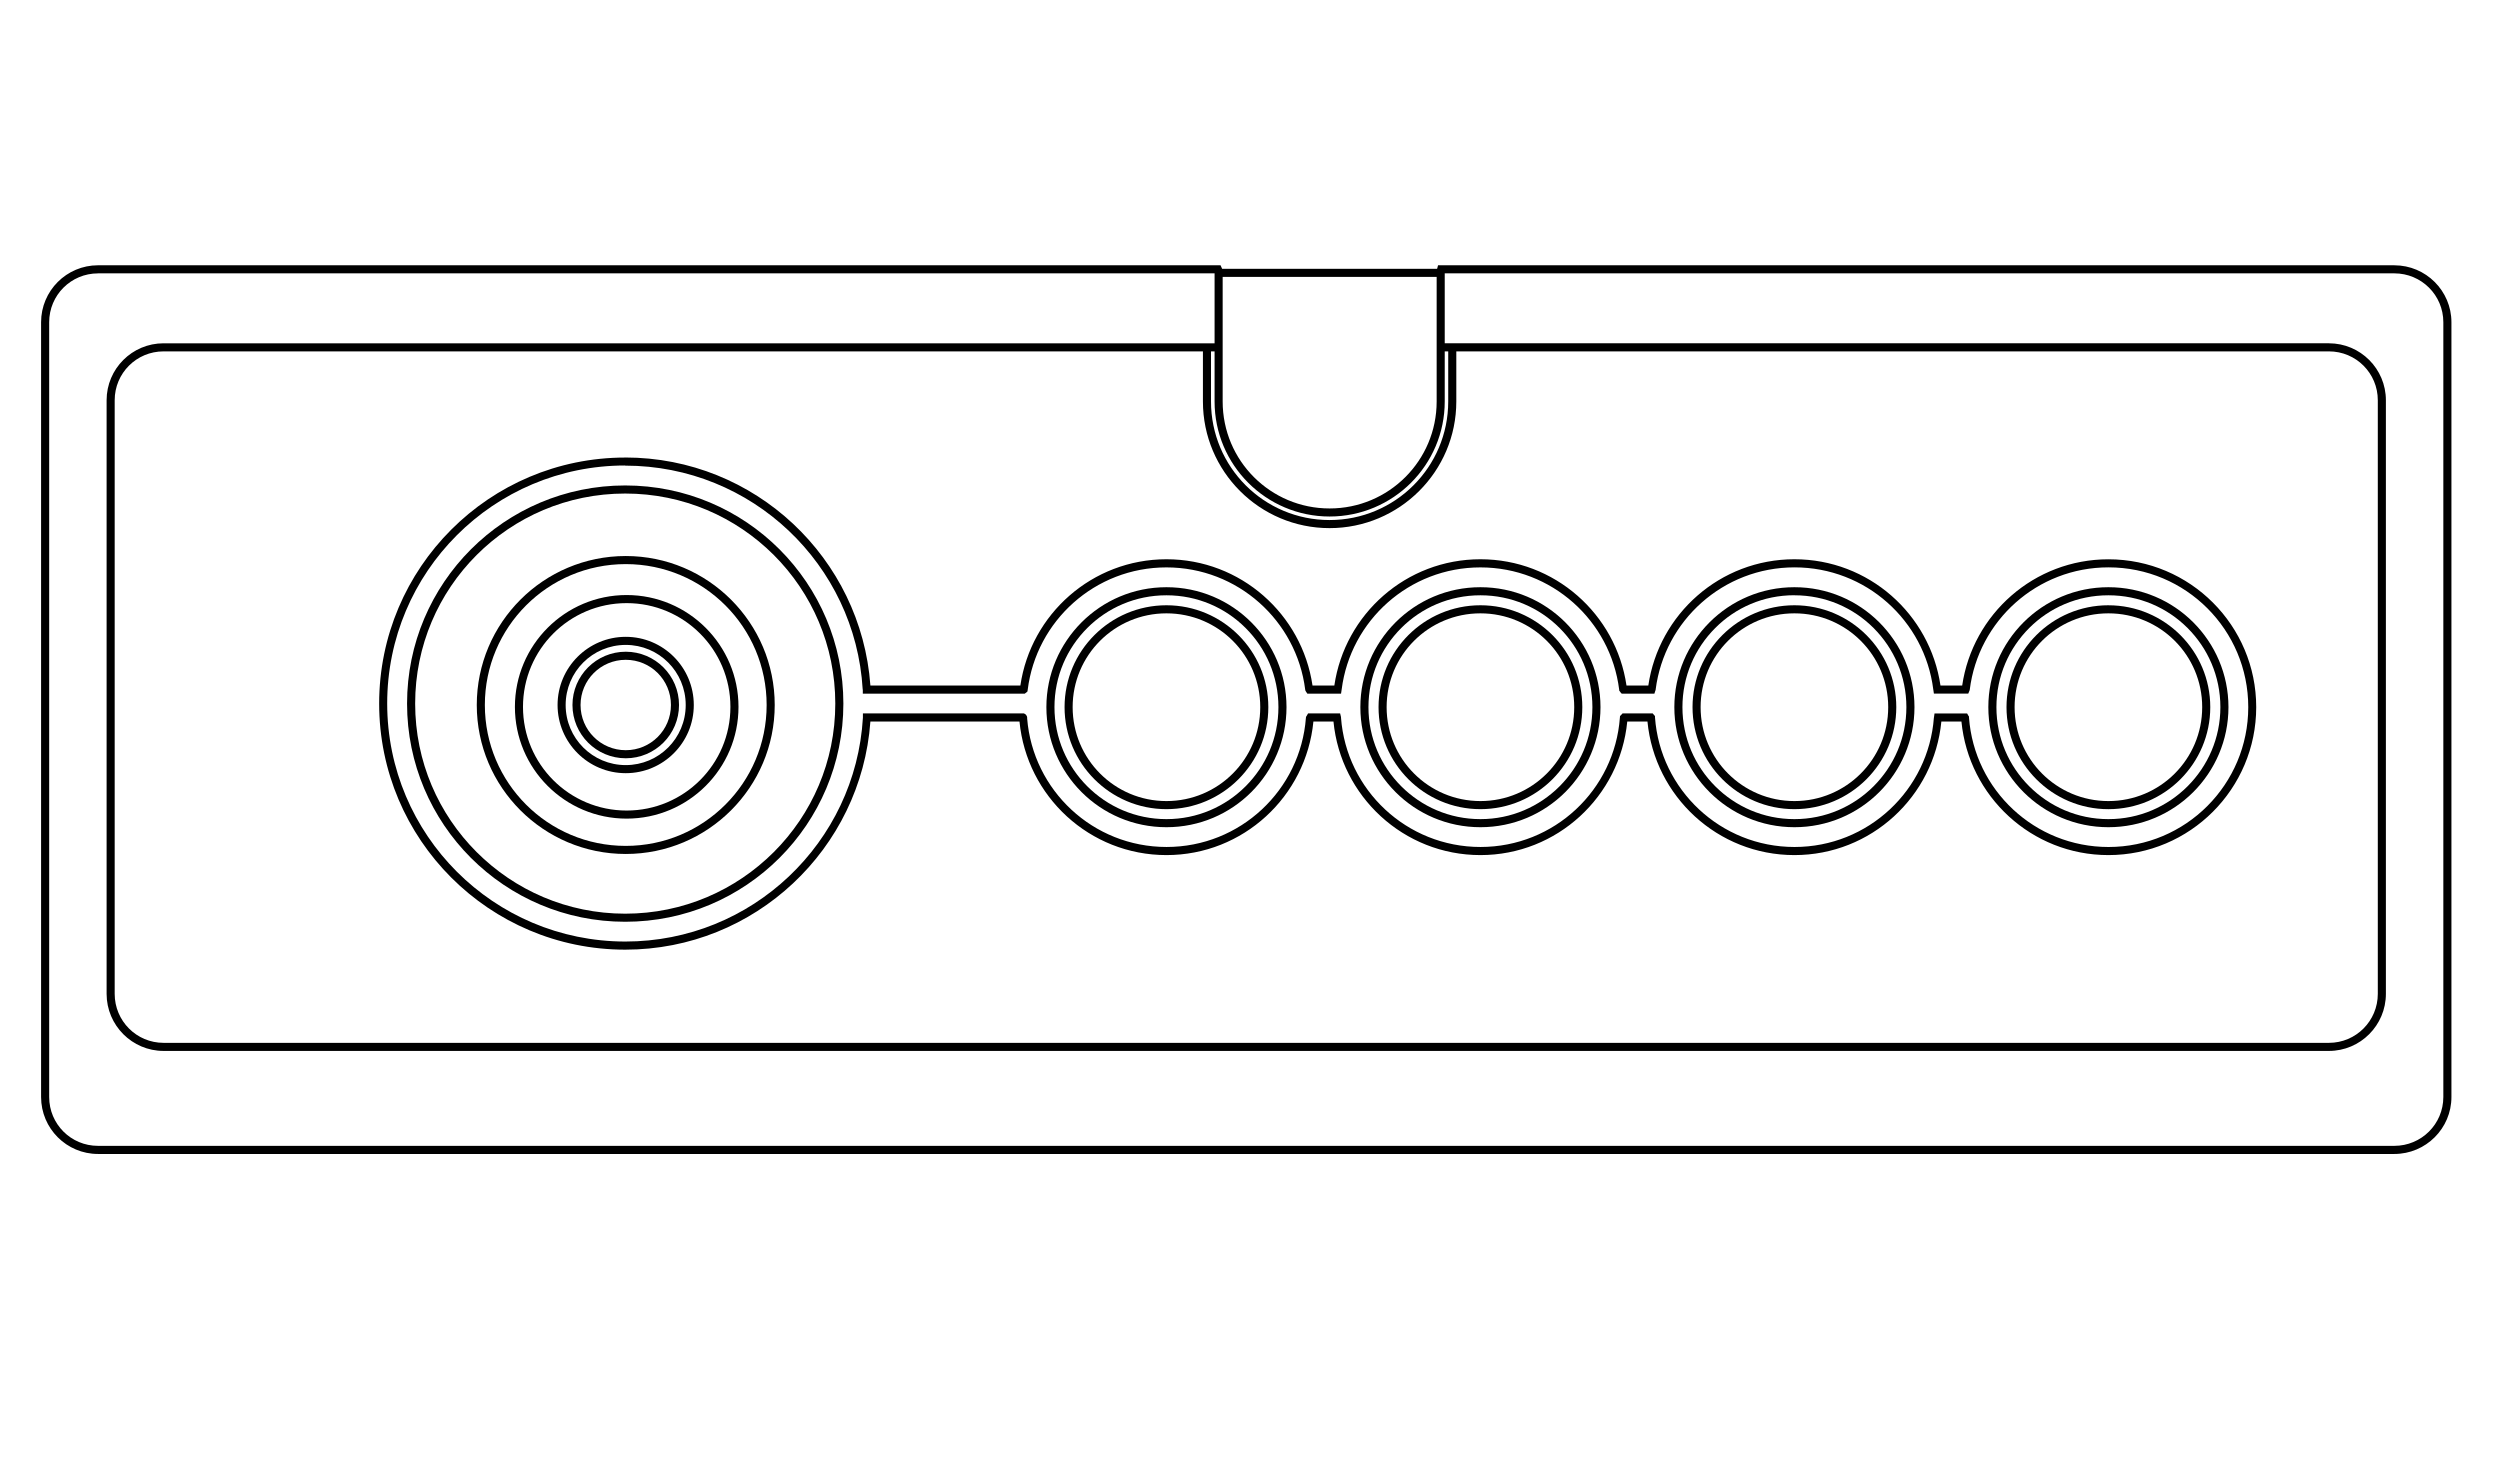
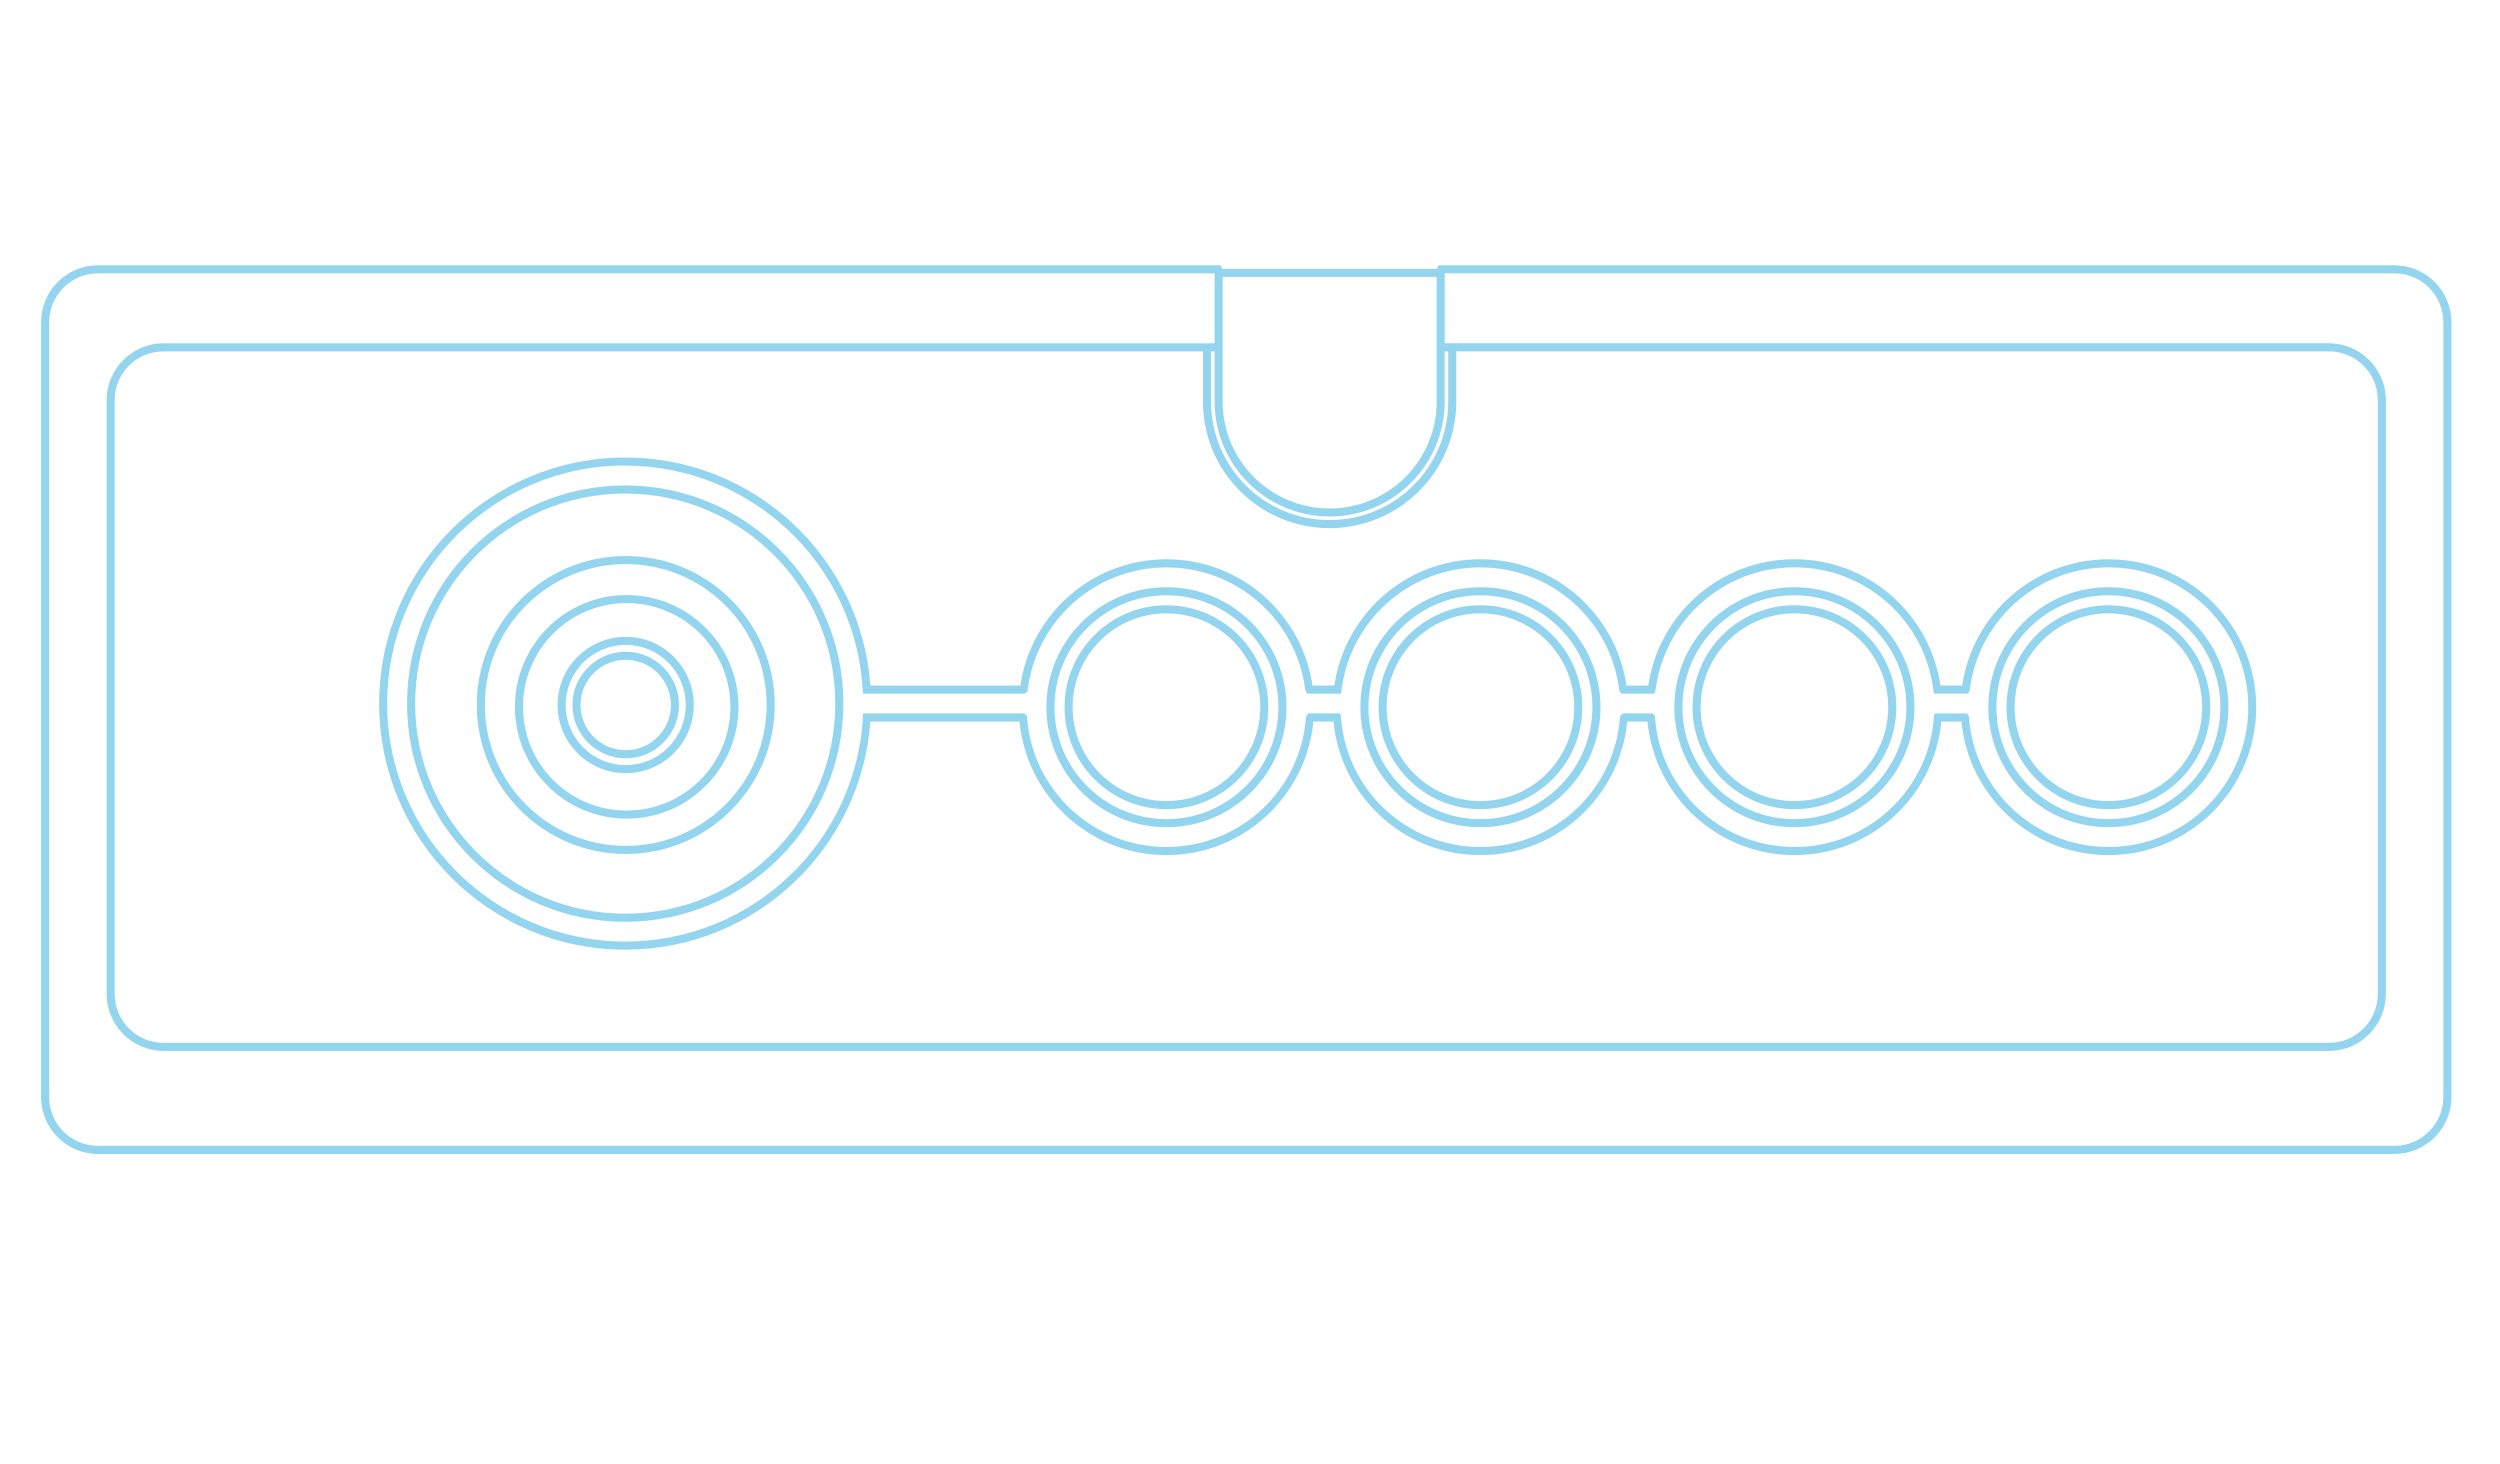
<svg xmlns="http://www.w3.org/2000/svg" version="1.2" baseProfile="tiny" id="Layer_3" x="0px" y="0px" width="598.189px" height="350.26px" viewBox="0 0 598.189 350.26" xml:space="preserve">
-   <path id="path3" fill="#000000" d="M39.132,82.143c-7.519,0-13.624,6.105-13.624,13.624v142.041c0,7.52,6.105,13.653,13.624,13.653  H557.26c7.519,0,13.625-6.134,13.625-13.653V95.767c0-7.519-6.106-13.624-13.625-13.624H344.896v1.933H557.26  c6.474,0,11.691,5.215,11.691,11.69v142.041c0,6.475-5.218,11.72-11.691,11.72H39.132c-6.475,0-11.691-5.245-11.691-11.72V95.767  c0-6.474,5.216-11.69,11.691-11.69h252.935v-1.933H39.132L39.132,82.143z" />
-   <path id="path5" fill="#000000" d="M23.455,63.474c-7.519,0-13.624,6.105-13.624,13.625v185.394c0,7.52,6.105,13.625,13.624,13.624  h549.458c7.518,0,13.654-6.104,13.654-13.624V77.108c0-7.525-6.129-13.629-13.65-13.629H344.844h-0.756l-0.181,0.694l-0.121,0.454  l-0.029,0.121v0.151v31.174c0,14.148-11.47,25.587-25.617,25.587s-25.586-11.44-25.586-25.587V64.898v-0.211l-0.061-0.151  l-0.174-0.454l-0.27-0.604h-0.639H23.463L23.455,63.474z M23.455,65.407H290.62v30.661c0,15.192,12.327,27.521,27.518,27.521  c15.193,0,27.551-12.327,27.551-27.521V65.407H572.91c6.474,0,11.721,5.217,11.721,11.692v185.385  c0,6.474-5.247,11.689-11.721,11.689H23.454c-6.47,0.01-11.687-5.209-11.687-11.677V77.103c0-6.475,5.217-11.69,11.691-11.69  L23.455,65.407z" />
-   <path id="path7" fill="#000000" d="M287.831,83.2v12.867c0,16.728,13.574,30.3,30.299,30.3c16.727,0,30.329-13.572,30.329-30.3  V83.29h-1.934v12.777c0,15.682-12.714,28.367-28.396,28.367s-28.365-12.684-28.365-28.367V83.2H287.831z" />
-   <path id="line9" fill="#000000" d="M291.524,64.32v1.934h53.136V64.32H291.524z" />
-   <path id="circle11" fill="#000000" d="M149.726,133.043c-19.673,0-35.646,15.974-35.646,35.646s15.973,35.646,35.646,35.646  c19.672,0,35.645-15.974,35.645-35.646S169.398,133.043,149.726,133.043z M149.726,134.977c18.627,0,33.712,15.085,33.712,33.713  c0,18.626-15.085,33.712-33.712,33.712c-18.628,0-33.713-15.086-33.713-33.712C116.013,150.062,131.098,134.977,149.726,134.977z" />
-   <path id="circle13" fill="#000000" d="M149.726,152.377c-8.993,0-16.313,7.32-16.313,16.313c0,8.992,7.319,16.313,16.313,16.313  c8.992,0,16.282-7.32,16.282-16.313C166.007,159.697,158.718,152.377,149.726,152.377z M149.726,154.311  c7.947,0,14.349,6.431,14.349,14.379c0,7.947-6.401,14.379-14.349,14.379c-7.948,0-14.379-6.432-14.379-14.379  C135.347,160.742,141.777,154.311,149.726,154.311z" />
-   <path id="circle15" fill="#000000" d="M149.726,155.941c-7.029,0-12.749,5.719-12.749,12.748c0,7.028,5.72,12.748,12.749,12.748  c7.028,0,12.748-5.719,12.748-12.748C162.473,161.661,156.754,155.941,149.726,155.941z M149.726,157.875  c5.983,0,10.815,4.831,10.815,10.815c0,5.982-4.832,10.814-10.815,10.814c-5.984,0-10.815-4.831-10.815-10.814  S143.741,157.875,149.726,157.875z" />
-   <path id="circle17" fill="#000000" d="M149.938,142.378c-14.763,0-26.733,12.002-26.733,26.764  c0,14.763,11.972,26.735,26.733,26.735c14.763,0,26.765-11.973,26.765-26.735S164.701,142.378,149.938,142.378z M149.938,144.312  c13.718,0,24.832,11.114,24.832,24.831c0,13.718-11.114,24.801-24.832,24.801c-13.717,0-24.8-11.084-24.8-24.801  C125.138,155.425,136.221,144.312,149.938,144.312z" />
-   <path id="circle19" fill="#000000" d="M279.102,144.825c-13.458,0-24.377,10.92-24.377,24.378s10.92,24.408,24.377,24.408  c13.458,0,24.378-10.95,24.378-24.408S292.56,144.825,279.102,144.825z M279.102,146.758c12.413,0,22.445,10.032,22.445,22.445  s-10.032,22.474-22.445,22.474c-12.413,0-22.444-10.062-22.444-22.474S266.689,146.758,279.102,146.758z" />
-   <path id="circle21" fill="#000000" d="M354.231,144.825c-13.458,0-24.378,10.92-24.378,24.378s10.92,24.408,24.378,24.408  s24.377-10.95,24.377-24.408S367.689,144.825,354.231,144.825z M354.231,146.758c12.411,0,22.444,10.032,22.444,22.445  s-10.033,22.474-22.444,22.474c-12.414,0-22.445-10.062-22.445-22.474S341.817,146.758,354.231,146.758z" />
-   <path id="circle23" fill="#000000" d="M429.359,144.825c-13.458,0-24.378,10.92-24.378,24.378s10.92,24.408,24.378,24.408  s24.377-10.95,24.377-24.408S442.817,144.825,429.359,144.825z M429.359,146.758c12.413,0,22.444,10.032,22.444,22.445  s-10.031,22.474-22.444,22.474c-12.412,0-22.445-10.062-22.445-22.474S416.947,146.758,429.359,146.758z" />
-   <path id="circle25" fill="#000000" d="M504.489,144.825c-13.456,0-24.381,10.92-24.381,24.383c0,13.458,10.921,24.408,24.379,24.408  c13.457,0,24.377-10.95,24.377-24.408c0-13.458-10.92-24.378-24.377-24.378L504.489,144.825z M504.489,146.758  c12.411,0,22.443,10.032,22.443,22.445s-10.032,22.474-22.443,22.474c-12.414,0-22.445-10.062-22.445-22.474  S492.075,146.758,504.489,146.758z" />
-   <path id="path27" fill="#000000" d="M149.599,116.157c-14.418,0-27.459,5.835-36.915,15.285  c-9.449,9.456-15.283,22.498-15.285,36.915c0.003,14.418,5.836,27.458,15.285,36.915c9.456,9.451,22.496,15.283,36.915,15.284  c14.419-0.002,27.459-5.835,36.915-15.284c9.45-9.455,15.284-22.495,15.285-36.915c-0.001-14.417-5.835-27.459-15.285-36.915  c-9.454-9.449-22.494-15.284-36.917-15.285H149.599z M149.599,118.091c13.897,0.001,26.447,5.608,35.555,14.711  c9.104,9.109,14.71,21.66,14.711,35.555c-0.001,13.898-5.608,26.416-14.711,35.524c-9.108,9.103-21.658,14.74-35.555,14.741  c-13.896,0-26.446-5.638-35.554-14.741c-9.1-9.105-14.706-21.623-14.708-35.524c0.002-13.896,5.609-26.445,14.708-35.555  C123.15,123.698,135.708,118.091,149.599,118.091L149.599,118.091z" />
-   <path id="path29" fill="#000000" d="M279.102,140.505c-7.936,0.001-15.094,3.196-20.3,8.398c-5.202,5.206-8.426,12.364-8.428,20.3  c0.001,7.935,3.227,15.125,8.428,20.331c5.206,5.201,12.364,8.396,20.3,8.397c7.936-0.001,15.094-3.197,20.3-8.397  c5.2-5.206,8.426-12.395,8.427-20.331c-0.001-7.935-3.227-15.093-8.427-20.3C294.196,143.702,287.038,140.506,279.102,140.505  L279.102,140.505z M279.102,142.438c7.416,0.001,14.08,2.968,18.941,7.824c4.855,4.86,7.852,11.525,7.854,18.941  c-0.002,7.415-2.999,14.079-7.854,18.941c-4.861,4.855-11.526,7.853-18.941,7.854c-7.416-0.001-14.08-2.998-18.94-7.854  c-4.856-4.861-7.853-11.526-7.854-18.941c0-7.416,2.997-14.08,7.854-18.941C265.021,145.406,271.686,142.439,279.102,142.438z" />
-   <path id="path31" fill="#000000" d="M354.231,140.505c-7.938,0.001-15.095,3.198-20.3,8.398c-5.202,5.206-8.427,12.364-8.429,20.3  c0.002,7.935,3.227,15.125,8.429,20.331c5.203,5.201,12.362,8.396,20.3,8.397c7.933-0.002,15.092-3.197,20.3-8.397  c5.199-5.206,8.426-12.395,8.428-20.331c-0.002-7.936-3.229-15.094-8.428-20.3C369.323,143.703,362.166,140.506,354.231,140.505  L354.231,140.505z M354.231,142.438c7.414,0.001,14.079,2.969,18.94,7.824c4.854,4.859,7.853,11.524,7.854,18.941  c-0.002,7.415-3,14.08-7.854,18.941c-4.861,4.855-11.526,7.852-18.94,7.854c-7.416-0.002-14.083-2.999-18.94-7.854  c-4.856-4.86-7.853-11.526-7.854-18.941c0.002-7.417,2.998-14.08,7.854-18.941C340.148,145.408,346.815,142.439,354.231,142.438z" />
-   <path id="path33" fill="#000000" d="M429.359,140.505c-7.936,0.001-15.091,3.198-20.3,8.398c-5.2,5.207-8.427,12.364-8.429,20.3  c0.002,7.934,3.229,15.125,8.429,20.331c5.209,5.2,12.364,8.396,20.3,8.397c7.933-0.001,15.092-3.197,20.3-8.397  c5.199-5.206,8.426-12.396,8.428-20.331c-0.002-7.936-3.229-15.092-8.428-20.3C444.451,143.703,437.294,140.506,429.359,140.505  L429.359,140.505z M429.359,142.438c7.414,0.001,14.079,2.969,18.94,7.824c4.855,4.861,7.853,11.524,7.854,18.941  c-0.002,7.414-2.999,14.079-7.854,18.941c-4.861,4.855-11.526,7.853-18.94,7.854c-7.414-0.001-14.077-2.998-18.94-7.854  c-4.854-4.861-7.853-11.527-7.854-18.941c0.002-7.416,3-14.079,7.854-18.941c4.852-4.869,11.513-7.838,18.927-7.838L429.359,142.438  z" />
-   <path id="path35" fill="#000000" d="M504.489,140.505c-7.936,0.001-15.096,3.197-20.3,8.398c-5.202,5.207-8.429,12.365-8.429,20.3  s3.227,15.125,8.429,20.331c5.204,5.2,12.364,8.396,20.3,8.397c7.933-0.002,15.09-3.197,20.3-8.397  c5.198-5.206,8.423-12.395,8.427-20.331c-0.002-7.935-3.229-15.092-8.427-20.3C519.581,143.702,512.424,140.508,504.489,140.505  L504.489,140.505z M504.489,142.438c7.414,0.002,14.076,2.968,18.94,7.824c4.855,4.861,7.853,11.525,7.854,18.941  c-0.002,7.415-2.999,14.079-7.854,18.941c-4.862,4.855-11.526,7.852-18.94,7.854c-7.416-0.002-14.081-2.998-18.941-7.854  c-4.855-4.861-7.854-11.526-7.854-18.941c0-7.416,2.998-14.079,7.854-18.941C490.408,145.406,497.073,142.439,504.489,142.438z" />
-   <path id="path37" fill="none" stroke="#000000" stroke-width="1.933" d="M204.167,171.682" />
-   <path id="path39" fill="#000000" d="M149.599,109.481c-32.501,0.003-58.872,26.374-58.875,58.875  c0.002,32.5,26.373,58.873,58.875,58.875c31.051-0.003,56.452-24.095,58.665-54.587h35.676  c1.732,17.927,16.789,31.958,35.162,31.959c18.368-0.001,33.421-14.041,35.163-31.959h4.803  c1.741,17.917,16.795,31.956,35.163,31.959c18.366-0.003,33.39-14.044,35.132-31.959h4.833  c1.737,17.921,16.793,31.958,35.163,31.959c18.37-0.001,33.425-14.036,35.162-31.959h4.803  c1.745,17.916,16.796,31.958,35.161,31.959c19.535-0.001,35.371-15.868,35.373-35.403c-0.002-19.535-15.838-35.373-35.373-35.374  c-17.772,0.001-32.471,13.122-34.981,30.207h-5.195c-2.514-17.094-17.178-30.214-34.953-30.217  c-17.776,0.003-32.44,13.123-34.951,30.208h-5.226c-2.512-17.086-17.178-30.208-34.951-30.208  c-17.773,0.001-32.44,13.12-34.951,30.208h-5.226c-2.519-17.075-17.185-30.205-34.95-30.208  c-17.771,0.004-32.437,13.125-34.951,30.208h-35.886c-2.21-30.493-27.612-54.552-58.665-54.556L149.599,109.481z M149.599,111.415  c30.316,0.003,55.059,23.664,56.821,53.529v0.03l0.03,0.061v0.936h0.967h37.428h0.363l0.272-0.211l0.09-0.06l0.272-0.242l0.06-0.393  c2.042-16.523,16.113-29.299,33.199-29.301c17.06,0.003,31.123,12.756,33.2,29.241l0.029,0.182l0.091,0.181l0.091,0.151l0.302,0.453  h0.544h6.706h0.815l0.121-0.815l0.031-0.211c2.103-16.458,16.158-29.18,33.198-29.181c17.065,0.001,31.131,12.744,33.199,29.242  l0.029,0.272l0.182,0.211l0.091,0.151l0.302,0.332h0.453h6.677h0.694l0.211-0.664l0.061-0.151l0.03-0.091v-0.09  c2.117-16.493,16.171-29.219,33.232-29.221c17.063,0.001,31.117,12.728,33.195,29.211v0.03l0.03,0.151l0.121,0.816h0.815h6.767  h0.635l0.241-0.574l0.03-0.091l0.061-0.121l0.03-0.151c2.054-16.509,16.123-29.271,33.198-29.272  c18.489,0.001,33.438,14.949,33.44,33.44c-0.002,18.49-14.951,33.469-33.44,33.471c-17.654-0.002-32.105-13.64-33.38-30.962v-0.242  l-0.12-0.181l-0.061-0.091l-0.272-0.483h-0.544h-6.403h-0.847l-0.121,0.846v0.091l-0.029,0.029v0.03  c-1.286,17.313-15.709,30.962-33.359,30.962c-17.668-0.002-32.125-13.684-33.379-31.024v-0.302l-0.211-0.242l-0.03-0.03  l-0.302-0.363h-0.453h-6.344h-0.423l-0.272,0.302l-0.09,0.091l-0.241,0.242l-0.031,0.362c-1.272,17.322-15.694,30.958-33.35,30.962  c-17.646-0.004-32.095-13.625-33.38-30.933v-0.09v-0.061l-0.03-0.121l-0.181-0.755h-0.756h-6.374h-0.544l-0.271,0.483l-0.091,0.151  l-0.12,0.181l-0.031,0.241c-1.299,17.295-15.715,30.901-33.349,30.903c-17.583-0.002-31.976-13.53-33.351-30.752  c0,0.006-0.002-0.07,0-0.09v-0.061c0-0.084,0.006-0.182-0.06-0.362c-0.067-0.181-0.237-0.444-0.483-0.574l-0.242-0.121h-0.242  H207.44h-0.967v0.967v0.029v0.03c-1.75,29.879-26.527,53.557-56.851,53.56c-31.493-0.029-56.975-25.511-56.977-56.965  c0.002-31.457,25.485-56.939,56.941-56.942L149.599,111.415z" />
-   <path id="path41" fill="none" stroke="#000000" stroke-width="1.933" d="M244.748,171.663" />
+   <path id="path3" fill="#93D4EF" d="M39.132,82.143c-7.519,0-13.624,6.105-13.624,13.624v142.041c0,7.52,6.105,13.653,13.624,13.653  H557.26c7.519,0,13.625-6.134,13.625-13.653V95.767c0-7.519-6.106-13.624-13.625-13.624H344.896v1.933H557.26  c6.474,0,11.691,5.215,11.691,11.69v142.041c0,6.475-5.218,11.72-11.691,11.72H39.132c-6.475,0-11.691-5.245-11.691-11.72V95.767  c0-6.474,5.216-11.69,11.691-11.69h252.935v-1.933H39.132L39.132,82.143z" />
+   <path id="path5" fill="#93D4EF" d="M23.455,63.474c-7.519,0-13.624,6.105-13.624,13.625v185.394c0,7.52,6.105,13.625,13.624,13.624  h549.458c7.518,0,13.654-6.104,13.654-13.624V77.108c0-7.525-6.129-13.629-13.65-13.629H344.844h-0.756l-0.181,0.694l-0.121,0.454  l-0.029,0.121v0.151v31.174c0,14.148-11.47,25.587-25.617,25.587s-25.586-11.44-25.586-25.587V64.898v-0.211l-0.061-0.151  l-0.174-0.454l-0.27-0.604h-0.639H23.463L23.455,63.474z M23.455,65.407H290.62v30.661c0,15.192,12.327,27.521,27.518,27.521  c15.193,0,27.551-12.327,27.551-27.521V65.407H572.91c6.474,0,11.721,5.217,11.721,11.692v185.385  c0,6.474-5.247,11.689-11.721,11.689H23.454c-6.47,0.01-11.687-5.209-11.687-11.677V77.103c0-6.475,5.217-11.69,11.691-11.69  L23.455,65.407z" />
+   <path id="path7" fill="#93D4EF" d="M287.831,83.2v12.867c0,16.728,13.574,30.3,30.299,30.3c16.727,0,30.329-13.572,30.329-30.3  V83.29h-1.934v12.777c0,15.682-12.714,28.367-28.396,28.367s-28.365-12.684-28.365-28.367V83.2H287.831z" />
+   <path id="line9" fill="#93D4EF" d="M291.524,64.32v1.934h53.136V64.32H291.524z" />
+   <path id="circle11" fill="#93D4EF" d="M149.726,133.043c-19.673,0-35.646,15.974-35.646,35.646s15.973,35.646,35.646,35.646  c19.672,0,35.645-15.974,35.645-35.646S169.398,133.043,149.726,133.043z M149.726,134.977c18.627,0,33.712,15.085,33.712,33.713  c0,18.626-15.085,33.712-33.712,33.712c-18.628,0-33.713-15.086-33.713-33.712C116.013,150.062,131.098,134.977,149.726,134.977z" />
+   <path id="circle13" fill="#93D4EF" d="M149.726,152.377c-8.993,0-16.313,7.32-16.313,16.313c0,8.992,7.319,16.313,16.313,16.313  c8.992,0,16.282-7.32,16.282-16.313C166.007,159.697,158.718,152.377,149.726,152.377z M149.726,154.311  c7.947,0,14.349,6.431,14.349,14.379c0,7.947-6.401,14.379-14.349,14.379c-7.948,0-14.379-6.432-14.379-14.379  C135.347,160.742,141.777,154.311,149.726,154.311z" />
+   <path id="circle15" fill="#93D4EF" d="M149.726,155.941c-7.029,0-12.749,5.719-12.749,12.748c0,7.028,5.72,12.748,12.749,12.748  c7.028,0,12.748-5.719,12.748-12.748C162.473,161.661,156.754,155.941,149.726,155.941z M149.726,157.875  c5.983,0,10.815,4.831,10.815,10.815c0,5.982-4.832,10.814-10.815,10.814c-5.984,0-10.815-4.831-10.815-10.814  S143.741,157.875,149.726,157.875z" />
+   <path id="circle17" fill="#93D4EF" d="M149.938,142.378c-14.763,0-26.733,12.002-26.733,26.764  c0,14.763,11.972,26.735,26.733,26.735c14.763,0,26.765-11.973,26.765-26.735S164.701,142.378,149.938,142.378z M149.938,144.312  c13.718,0,24.832,11.114,24.832,24.831c0,13.718-11.114,24.801-24.832,24.801c-13.717,0-24.8-11.084-24.8-24.801  C125.138,155.425,136.221,144.312,149.938,144.312z" />
+   <path id="circle19" fill="#93D4EF" d="M279.102,144.825c-13.458,0-24.377,10.92-24.377,24.378s10.92,24.408,24.377,24.408  c13.458,0,24.378-10.95,24.378-24.408S292.56,144.825,279.102,144.825z M279.102,146.758c12.413,0,22.445,10.032,22.445,22.445  s-10.032,22.474-22.445,22.474c-12.413,0-22.444-10.062-22.444-22.474S266.689,146.758,279.102,146.758z" />
+   <path id="circle21" fill="#93D4EF" d="M354.231,144.825c-13.458,0-24.378,10.92-24.378,24.378s10.92,24.408,24.378,24.408  s24.377-10.95,24.377-24.408S367.689,144.825,354.231,144.825z M354.231,146.758c12.411,0,22.444,10.032,22.444,22.445  s-10.033,22.474-22.444,22.474c-12.414,0-22.445-10.062-22.445-22.474S341.817,146.758,354.231,146.758z" />
+   <path id="circle23" fill="#93D4EF" d="M429.359,144.825c-13.458,0-24.378,10.92-24.378,24.378s10.92,24.408,24.378,24.408  s24.377-10.95,24.377-24.408S442.817,144.825,429.359,144.825z M429.359,146.758c12.413,0,22.444,10.032,22.444,22.445  s-10.031,22.474-22.444,22.474c-12.412,0-22.445-10.062-22.445-22.474S416.947,146.758,429.359,146.758z" />
+   <path id="circle25" fill="#93D4EF" d="M504.489,144.825c-13.456,0-24.381,10.92-24.381,24.383c0,13.458,10.921,24.408,24.379,24.408  c13.457,0,24.377-10.95,24.377-24.408c0-13.458-10.92-24.378-24.377-24.378L504.489,144.825z M504.489,146.758  c12.411,0,22.443,10.032,22.443,22.445s-10.032,22.474-22.443,22.474c-12.414,0-22.445-10.062-22.445-22.474  S492.075,146.758,504.489,146.758z" />
+   <path id="path27" fill="#93D4EF" d="M149.599,116.157c-14.418,0-27.459,5.835-36.915,15.285  c-9.449,9.456-15.283,22.498-15.285,36.915c0.003,14.418,5.836,27.458,15.285,36.915c9.456,9.451,22.496,15.283,36.915,15.284  c14.419-0.002,27.459-5.835,36.915-15.284c9.45-9.455,15.284-22.495,15.285-36.915c-0.001-14.417-5.835-27.459-15.285-36.915  c-9.454-9.449-22.494-15.284-36.917-15.285H149.599z M149.599,118.091c13.897,0.001,26.447,5.608,35.555,14.711  c9.104,9.109,14.71,21.66,14.711,35.555c-0.001,13.898-5.608,26.416-14.711,35.524c-9.108,9.103-21.658,14.74-35.555,14.741  c-13.896,0-26.446-5.638-35.554-14.741c-9.1-9.105-14.706-21.623-14.708-35.524c0.002-13.896,5.609-26.445,14.708-35.555  C123.15,123.698,135.708,118.091,149.599,118.091L149.599,118.091z" />
+   <path id="path29" fill="#93D4EF" d="M279.102,140.505c-7.936,0.001-15.094,3.196-20.3,8.398c-5.202,5.206-8.426,12.364-8.428,20.3  c0.001,7.935,3.227,15.125,8.428,20.331c5.206,5.201,12.364,8.396,20.3,8.397c7.936-0.001,15.094-3.197,20.3-8.397  c5.2-5.206,8.426-12.395,8.427-20.331c-0.001-7.935-3.227-15.093-8.427-20.3C294.196,143.702,287.038,140.506,279.102,140.505  L279.102,140.505z M279.102,142.438c7.416,0.001,14.08,2.968,18.941,7.824c4.855,4.86,7.852,11.525,7.854,18.941  c-0.002,7.415-2.999,14.079-7.854,18.941c-4.861,4.855-11.526,7.853-18.941,7.854c-7.416-0.001-14.08-2.998-18.94-7.854  c-4.856-4.861-7.853-11.526-7.854-18.941c0-7.416,2.997-14.08,7.854-18.941C265.021,145.406,271.686,142.439,279.102,142.438z" />
+   <path id="path31" fill="#93D4EF" d="M354.231,140.505c-7.938,0.001-15.095,3.198-20.3,8.398c-5.202,5.206-8.427,12.364-8.429,20.3  c0.002,7.935,3.227,15.125,8.429,20.331c5.203,5.201,12.362,8.396,20.3,8.397c7.933-0.002,15.092-3.197,20.3-8.397  c5.199-5.206,8.426-12.395,8.428-20.331c-0.002-7.936-3.229-15.094-8.428-20.3C369.323,143.703,362.166,140.506,354.231,140.505  L354.231,140.505z M354.231,142.438c7.414,0.001,14.079,2.969,18.94,7.824c4.854,4.859,7.853,11.524,7.854,18.941  c-0.002,7.415-3,14.08-7.854,18.941c-4.861,4.855-11.526,7.852-18.94,7.854c-7.416-0.002-14.083-2.999-18.94-7.854  c-4.856-4.86-7.853-11.526-7.854-18.941c0.002-7.417,2.998-14.08,7.854-18.941C340.148,145.408,346.815,142.439,354.231,142.438z" />
+   <path id="path33" fill="#93D4EF" d="M429.359,140.505c-7.936,0.001-15.091,3.198-20.3,8.398c-5.2,5.207-8.427,12.364-8.429,20.3  c0.002,7.934,3.229,15.125,8.429,20.331c5.209,5.2,12.364,8.396,20.3,8.397c7.933-0.001,15.092-3.197,20.3-8.397  c5.199-5.206,8.426-12.396,8.428-20.331c-0.002-7.936-3.229-15.092-8.428-20.3C444.451,143.703,437.294,140.506,429.359,140.505  L429.359,140.505z M429.359,142.438c7.414,0.001,14.079,2.969,18.94,7.824c4.855,4.861,7.853,11.524,7.854,18.941  c-0.002,7.414-2.999,14.079-7.854,18.941c-4.861,4.855-11.526,7.853-18.94,7.854c-7.414-0.001-14.077-2.998-18.94-7.854  c-4.854-4.861-7.853-11.527-7.854-18.941c0.002-7.416,3-14.079,7.854-18.941c4.852-4.869,11.513-7.838,18.927-7.838L429.359,142.438  z" />
+   <path id="path35" fill="#93D4EF" d="M504.489,140.505c-7.936,0.001-15.096,3.197-20.3,8.398c-5.202,5.207-8.429,12.365-8.429,20.3  s3.227,15.125,8.429,20.331c5.204,5.2,12.364,8.396,20.3,8.397c7.933-0.002,15.09-3.197,20.3-8.397  c5.198-5.206,8.423-12.395,8.427-20.331c-0.002-7.935-3.229-15.092-8.427-20.3C519.581,143.702,512.424,140.508,504.489,140.505  L504.489,140.505z M504.489,142.438c7.414,0.002,14.076,2.968,18.94,7.824c4.855,4.861,7.853,11.525,7.854,18.941  c-0.002,7.415-2.999,14.079-7.854,18.941c-4.862,4.855-11.526,7.852-18.94,7.854c-7.416-0.002-14.081-2.998-18.941-7.854  c-4.855-4.861-7.854-11.526-7.854-18.941c0-7.416,2.998-14.079,7.854-18.941C490.408,145.406,497.073,142.439,504.489,142.438z" />
+   <path id="path37" fill="none" stroke="#93D4EF" stroke-width="1.933" d="M204.167,171.682" />
+   <path id="path39" fill="#93D4EF" d="M149.599,109.481c-32.501,0.003-58.872,26.374-58.875,58.875  c0.002,32.5,26.373,58.873,58.875,58.875c31.051-0.003,56.452-24.095,58.665-54.587h35.676  c1.732,17.927,16.789,31.958,35.162,31.959c18.368-0.001,33.421-14.041,35.163-31.959h4.803  c1.741,17.917,16.795,31.956,35.163,31.959c18.366-0.003,33.39-14.044,35.132-31.959h4.833  c1.737,17.921,16.793,31.958,35.163,31.959c18.37-0.001,33.425-14.036,35.162-31.959h4.803  c1.745,17.916,16.796,31.958,35.161,31.959c19.535-0.001,35.371-15.868,35.373-35.403c-0.002-19.535-15.838-35.373-35.373-35.374  c-17.772,0.001-32.471,13.122-34.981,30.207h-5.195c-2.514-17.094-17.178-30.214-34.953-30.217  c-17.776,0.003-32.44,13.123-34.951,30.208h-5.226c-2.512-17.086-17.178-30.208-34.951-30.208  c-17.773,0.001-32.44,13.12-34.951,30.208h-5.226c-2.519-17.075-17.185-30.205-34.95-30.208  c-17.771,0.004-32.437,13.125-34.951,30.208h-35.886c-2.21-30.493-27.612-54.552-58.665-54.556L149.599,109.481z M149.599,111.415  c30.316,0.003,55.059,23.664,56.821,53.529v0.03l0.03,0.061v0.936h0.967h37.428h0.363l0.272-0.211l0.09-0.06l0.272-0.242l0.06-0.393  c2.042-16.523,16.113-29.299,33.199-29.301c17.06,0.003,31.123,12.756,33.2,29.241l0.029,0.182l0.091,0.181l0.091,0.151l0.302,0.453  h0.544h6.706h0.815l0.121-0.815l0.031-0.211c2.103-16.458,16.158-29.18,33.198-29.181c17.065,0.001,31.131,12.744,33.199,29.242  l0.029,0.272l0.182,0.211l0.091,0.151l0.302,0.332h0.453h6.677h0.694l0.211-0.664l0.061-0.151l0.03-0.091v-0.09  c2.117-16.493,16.171-29.219,33.232-29.221c17.063,0.001,31.117,12.728,33.195,29.211v0.03l0.03,0.151l0.121,0.816h0.815h6.767  h0.635l0.241-0.574l0.03-0.091l0.061-0.121l0.03-0.151c2.054-16.509,16.123-29.271,33.198-29.272  c18.489,0.001,33.438,14.949,33.44,33.44c-0.002,18.49-14.951,33.469-33.44,33.471c-17.654-0.002-32.105-13.64-33.38-30.962v-0.242  l-0.12-0.181l-0.061-0.091l-0.272-0.483h-0.544h-6.403h-0.847l-0.121,0.846v0.091l-0.029,0.029v0.03  c-1.286,17.313-15.709,30.962-33.359,30.962c-17.668-0.002-32.125-13.684-33.379-31.024v-0.302l-0.211-0.242l-0.03-0.03  l-0.302-0.363h-0.453h-6.344h-0.423l-0.272,0.302l-0.09,0.091l-0.241,0.242l-0.031,0.362c-1.272,17.322-15.694,30.958-33.35,30.962  c-17.646-0.004-32.095-13.625-33.38-30.933v-0.09v-0.061l-0.03-0.121l-0.181-0.755h-0.756h-6.374h-0.544l-0.271,0.483l-0.091,0.151  l-0.12,0.181l-0.031,0.241c-1.299,17.295-15.715,30.901-33.349,30.903c-17.583-0.002-31.976-13.53-33.351-30.752  c0,0.006-0.002-0.07,0-0.09v-0.061c0-0.084,0.006-0.182-0.06-0.362c-0.067-0.181-0.237-0.444-0.483-0.574l-0.242-0.121h-0.242  H207.44h-0.967v0.967v0.029v0.03c-1.75,29.879-26.527,53.557-56.851,53.56c-31.493-0.029-56.975-25.511-56.977-56.965  c0.002-31.457,25.485-56.939,56.941-56.942L149.599,111.415z" />
+   <path id="path41" fill="none" stroke="#93D4EF" stroke-width="1.933" d="M244.748,171.663" />
</svg>
